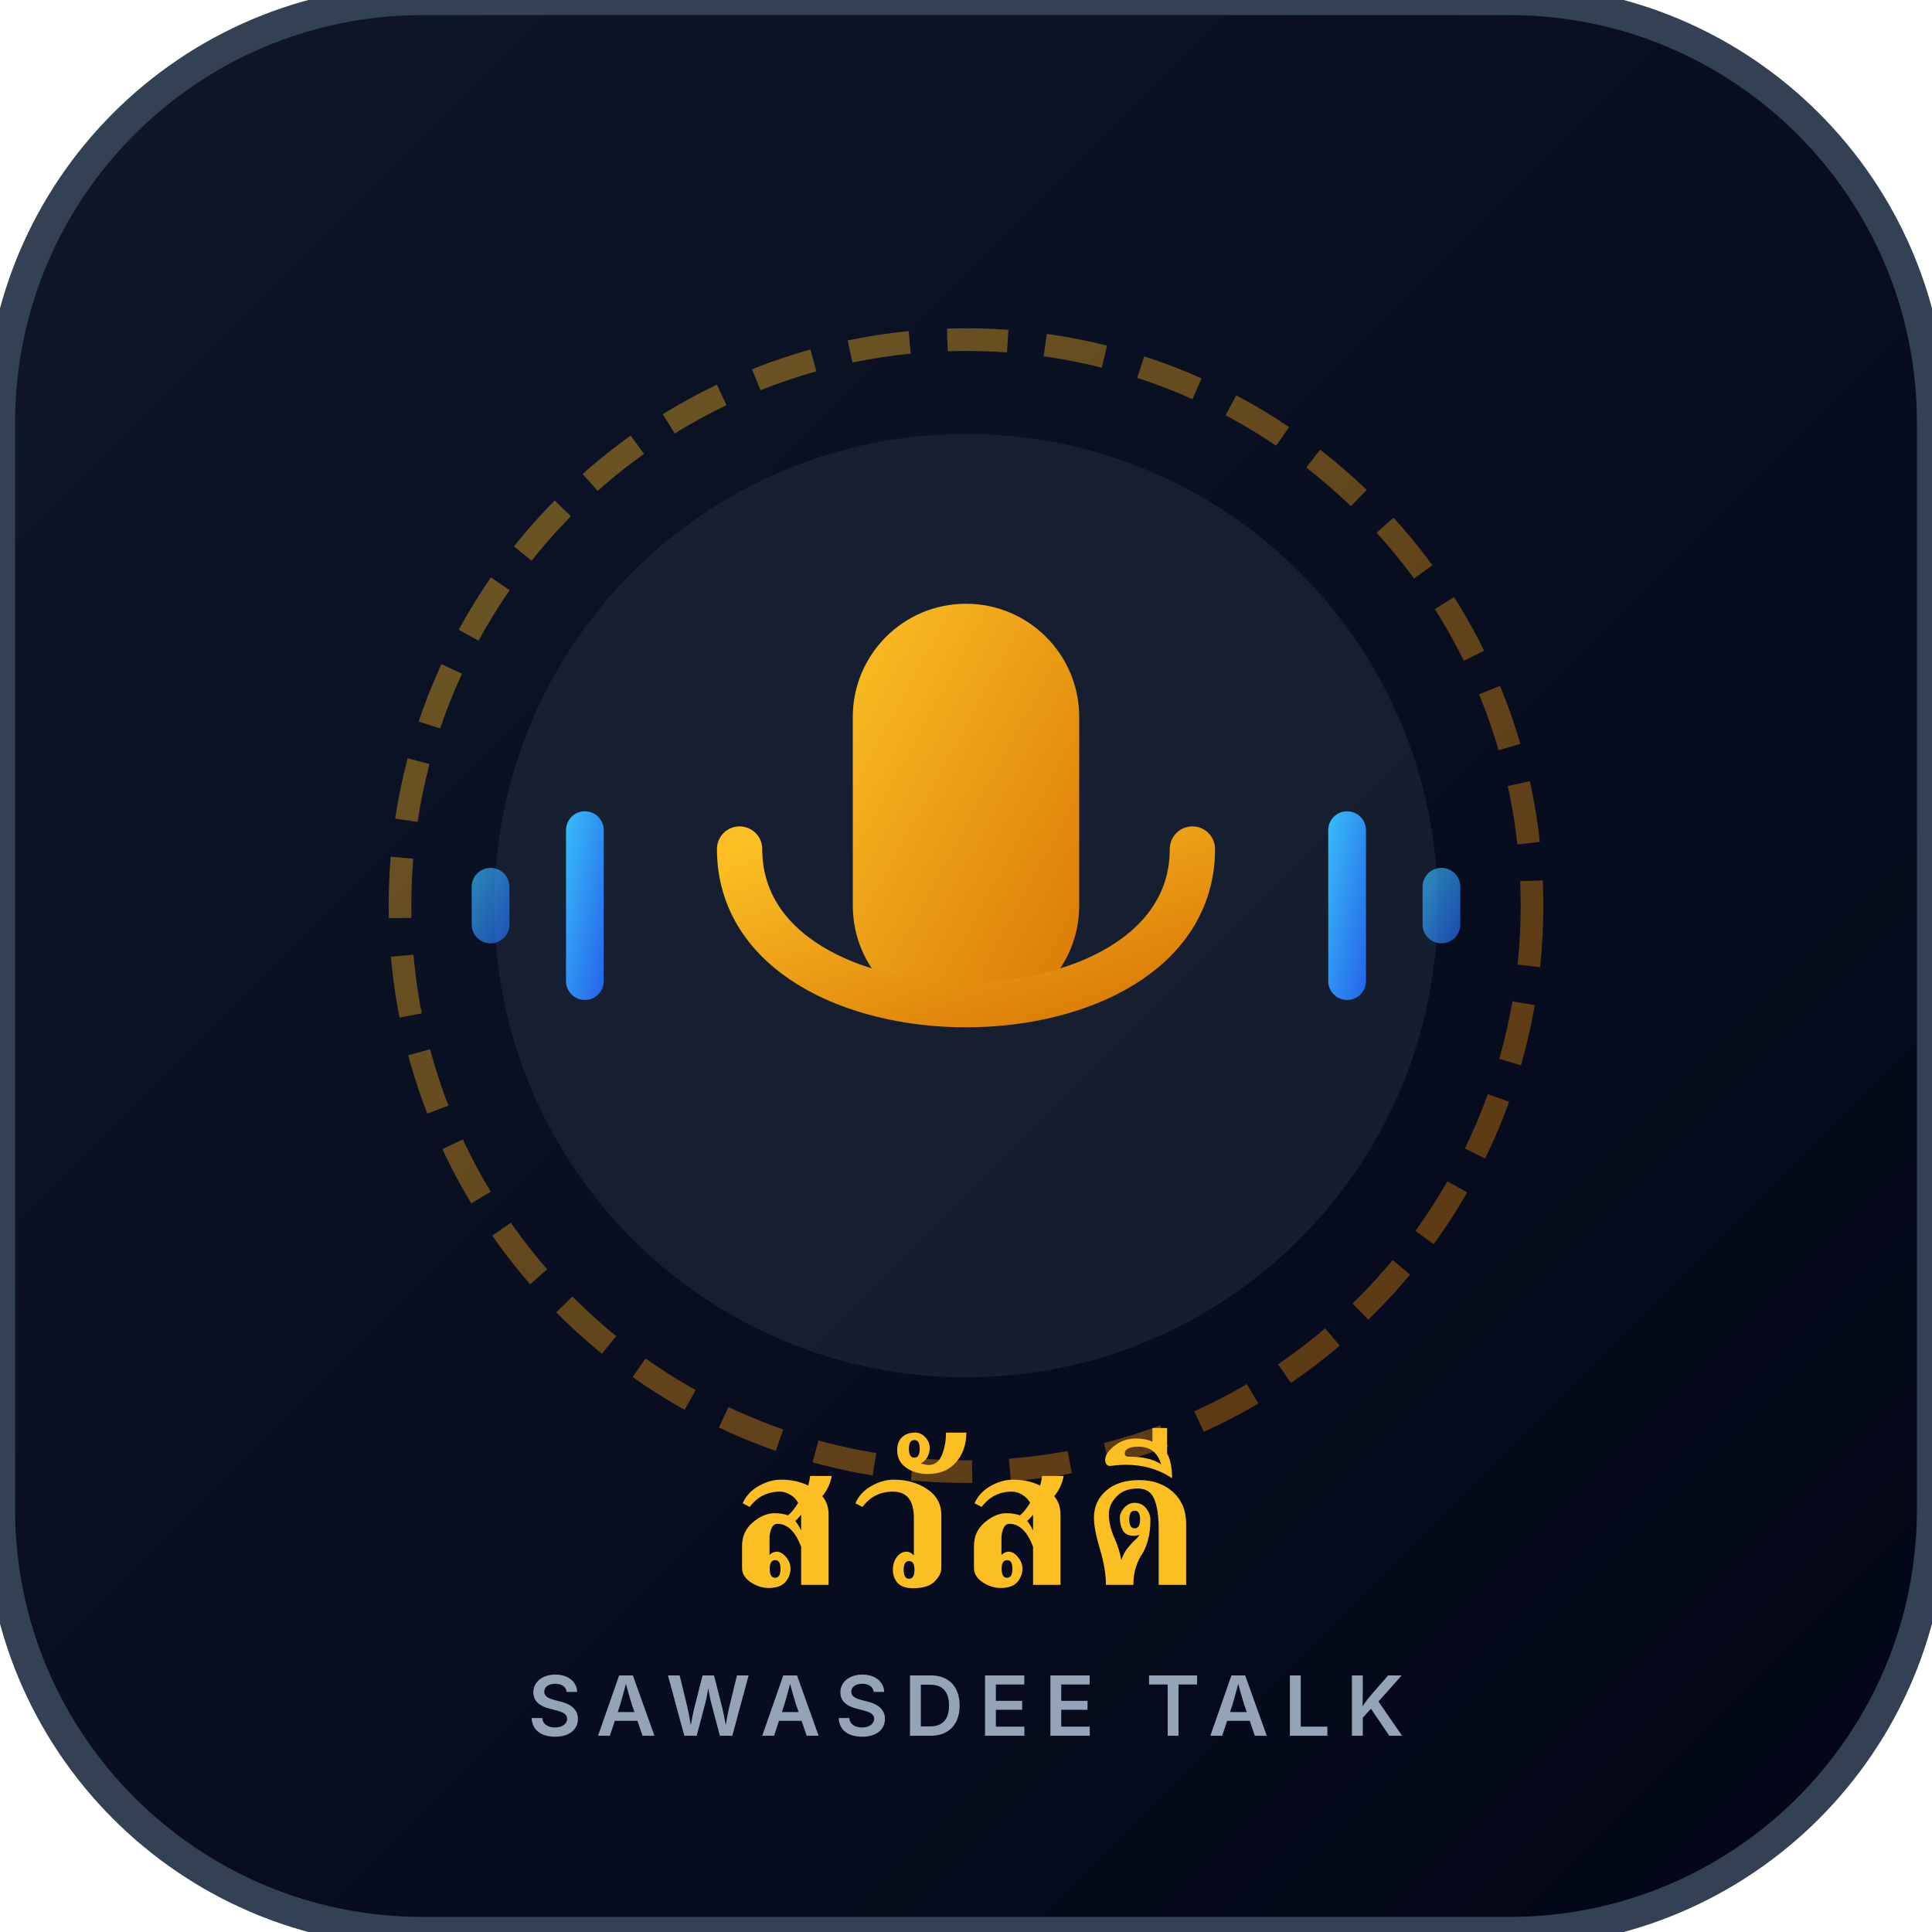
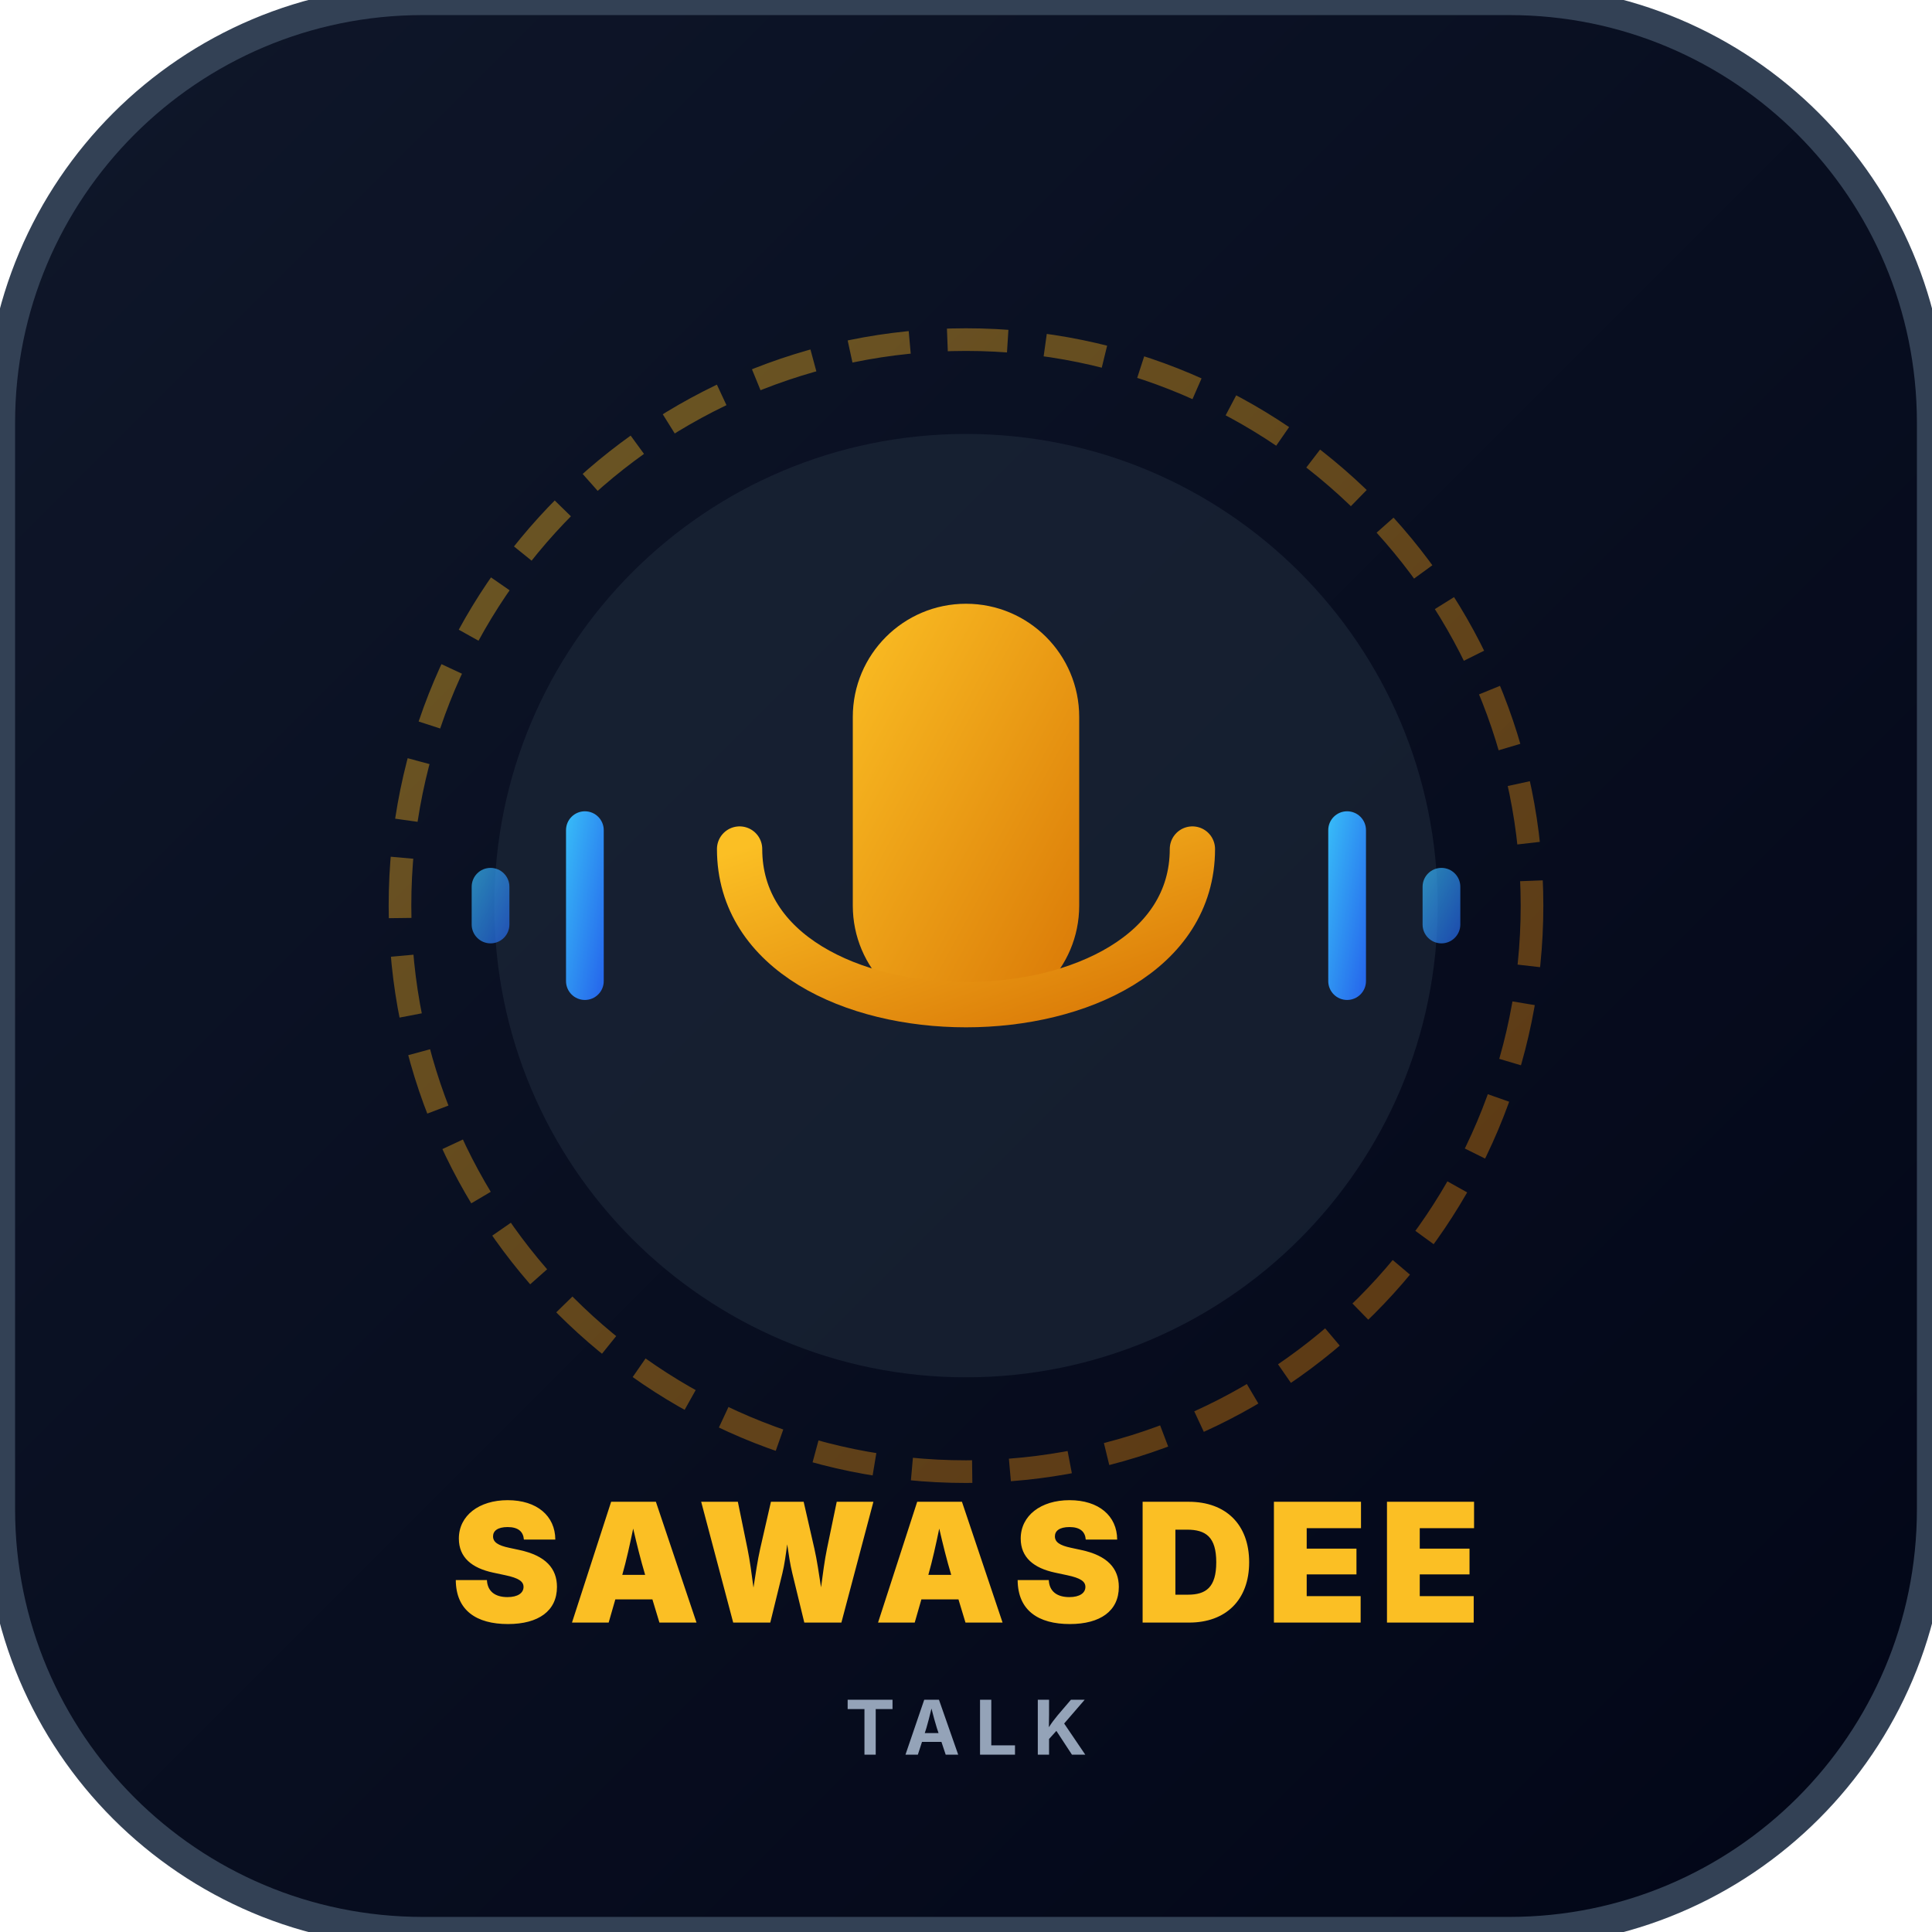
<svg xmlns="http://www.w3.org/2000/svg" viewBox="0 0 512 512" width="512" height="512">
  <defs>
    <linearGradient id="bgGrad" x1="0%" y1="0%" x2="100%" y2="100%">
      <stop offset="0%" stop-color="#0f172a" />
      <stop offset="100%" stop-color="#020617" />
    </linearGradient>
    <linearGradient id="goldGrad" x1="0%" y1="0%" x2="100%" y2="100%">
      <stop offset="0%" stop-color="#fbbf24" />
      <stop offset="100%" stop-color="#d97706" />
    </linearGradient>
    <linearGradient id="glowGrad" x1="0%" y1="0%" x2="100%" y2="100%">
      <stop offset="0%" stop-color="#38bdf8" />
      <stop offset="100%" stop-color="#2563eb" />
    </linearGradient>
  </defs>
  <rect width="512" height="512" rx="112" fill="url(#bgGrad)" stroke="#334155" stroke-width="8" />
  <circle cx="256" cy="240" r="150" fill="none" stroke="url(#goldGrad)" stroke-width="6" opacity="0.4" stroke-dasharray="16 10" />
  <circle cx="256" cy="240" r="125" fill="#1e293b" opacity="0.6" />
  <rect x="226" y="160" width="60" height="110" rx="30" fill="url(#goldGrad)" />
  <path d="M196 225 C 196 280, 316 280, 316 225" fill="none" stroke="url(#goldGrad)" stroke-width="12" stroke-linecap="round" />
  <line x1="256" y1="280" x2="256" y2="320" stroke="url(#goldGrad)" stroke-width="12" stroke-linecap="round" />
  <line x1="216" y1="320" x2="296" y2="320" stroke="url(#goldGrad)" stroke-width="12" stroke-linecap="round" />
  <rect x="150" y="215" width="10" height="50" rx="5" fill="url(#glowGrad)" />
  <rect x="125" y="230" width="10" height="20" rx="5" fill="url(#glowGrad)" opacity="0.7" />
  <rect x="352" y="215" width="10" height="50" rx="5" fill="url(#glowGrad)" />
  <rect x="377" y="230" width="10" height="20" rx="5" fill="url(#glowGrad)" opacity="0.7" />
-   <text x="256" y="420" font-family="system-ui, -apple-system, sans-serif" font-weight="bold" font-size="52" fill="#fbbf24" text-anchor="middle" letter-spacing="2">สวัสดี</text>
-   <text x="256" y="460" font-family="system-ui, -apple-system, sans-serif" font-weight="600" font-size="22" fill="#94a3b8" text-anchor="middle" letter-spacing="4">SAWASDEE TALK</text>
+   <text x="256" y="430" font-family="system-ui, -apple-system, sans-serif" font-weight="900" font-size="44" fill="#fbbf24" text-anchor="middle" letter-spacing="3">SAWASDEE</text>
+   <text x="256" y="465" font-family="system-ui, -apple-system, sans-serif" font-weight="700" font-size="20" fill="#94a3b8" text-anchor="middle" letter-spacing="4">TALK</text>
</svg>
